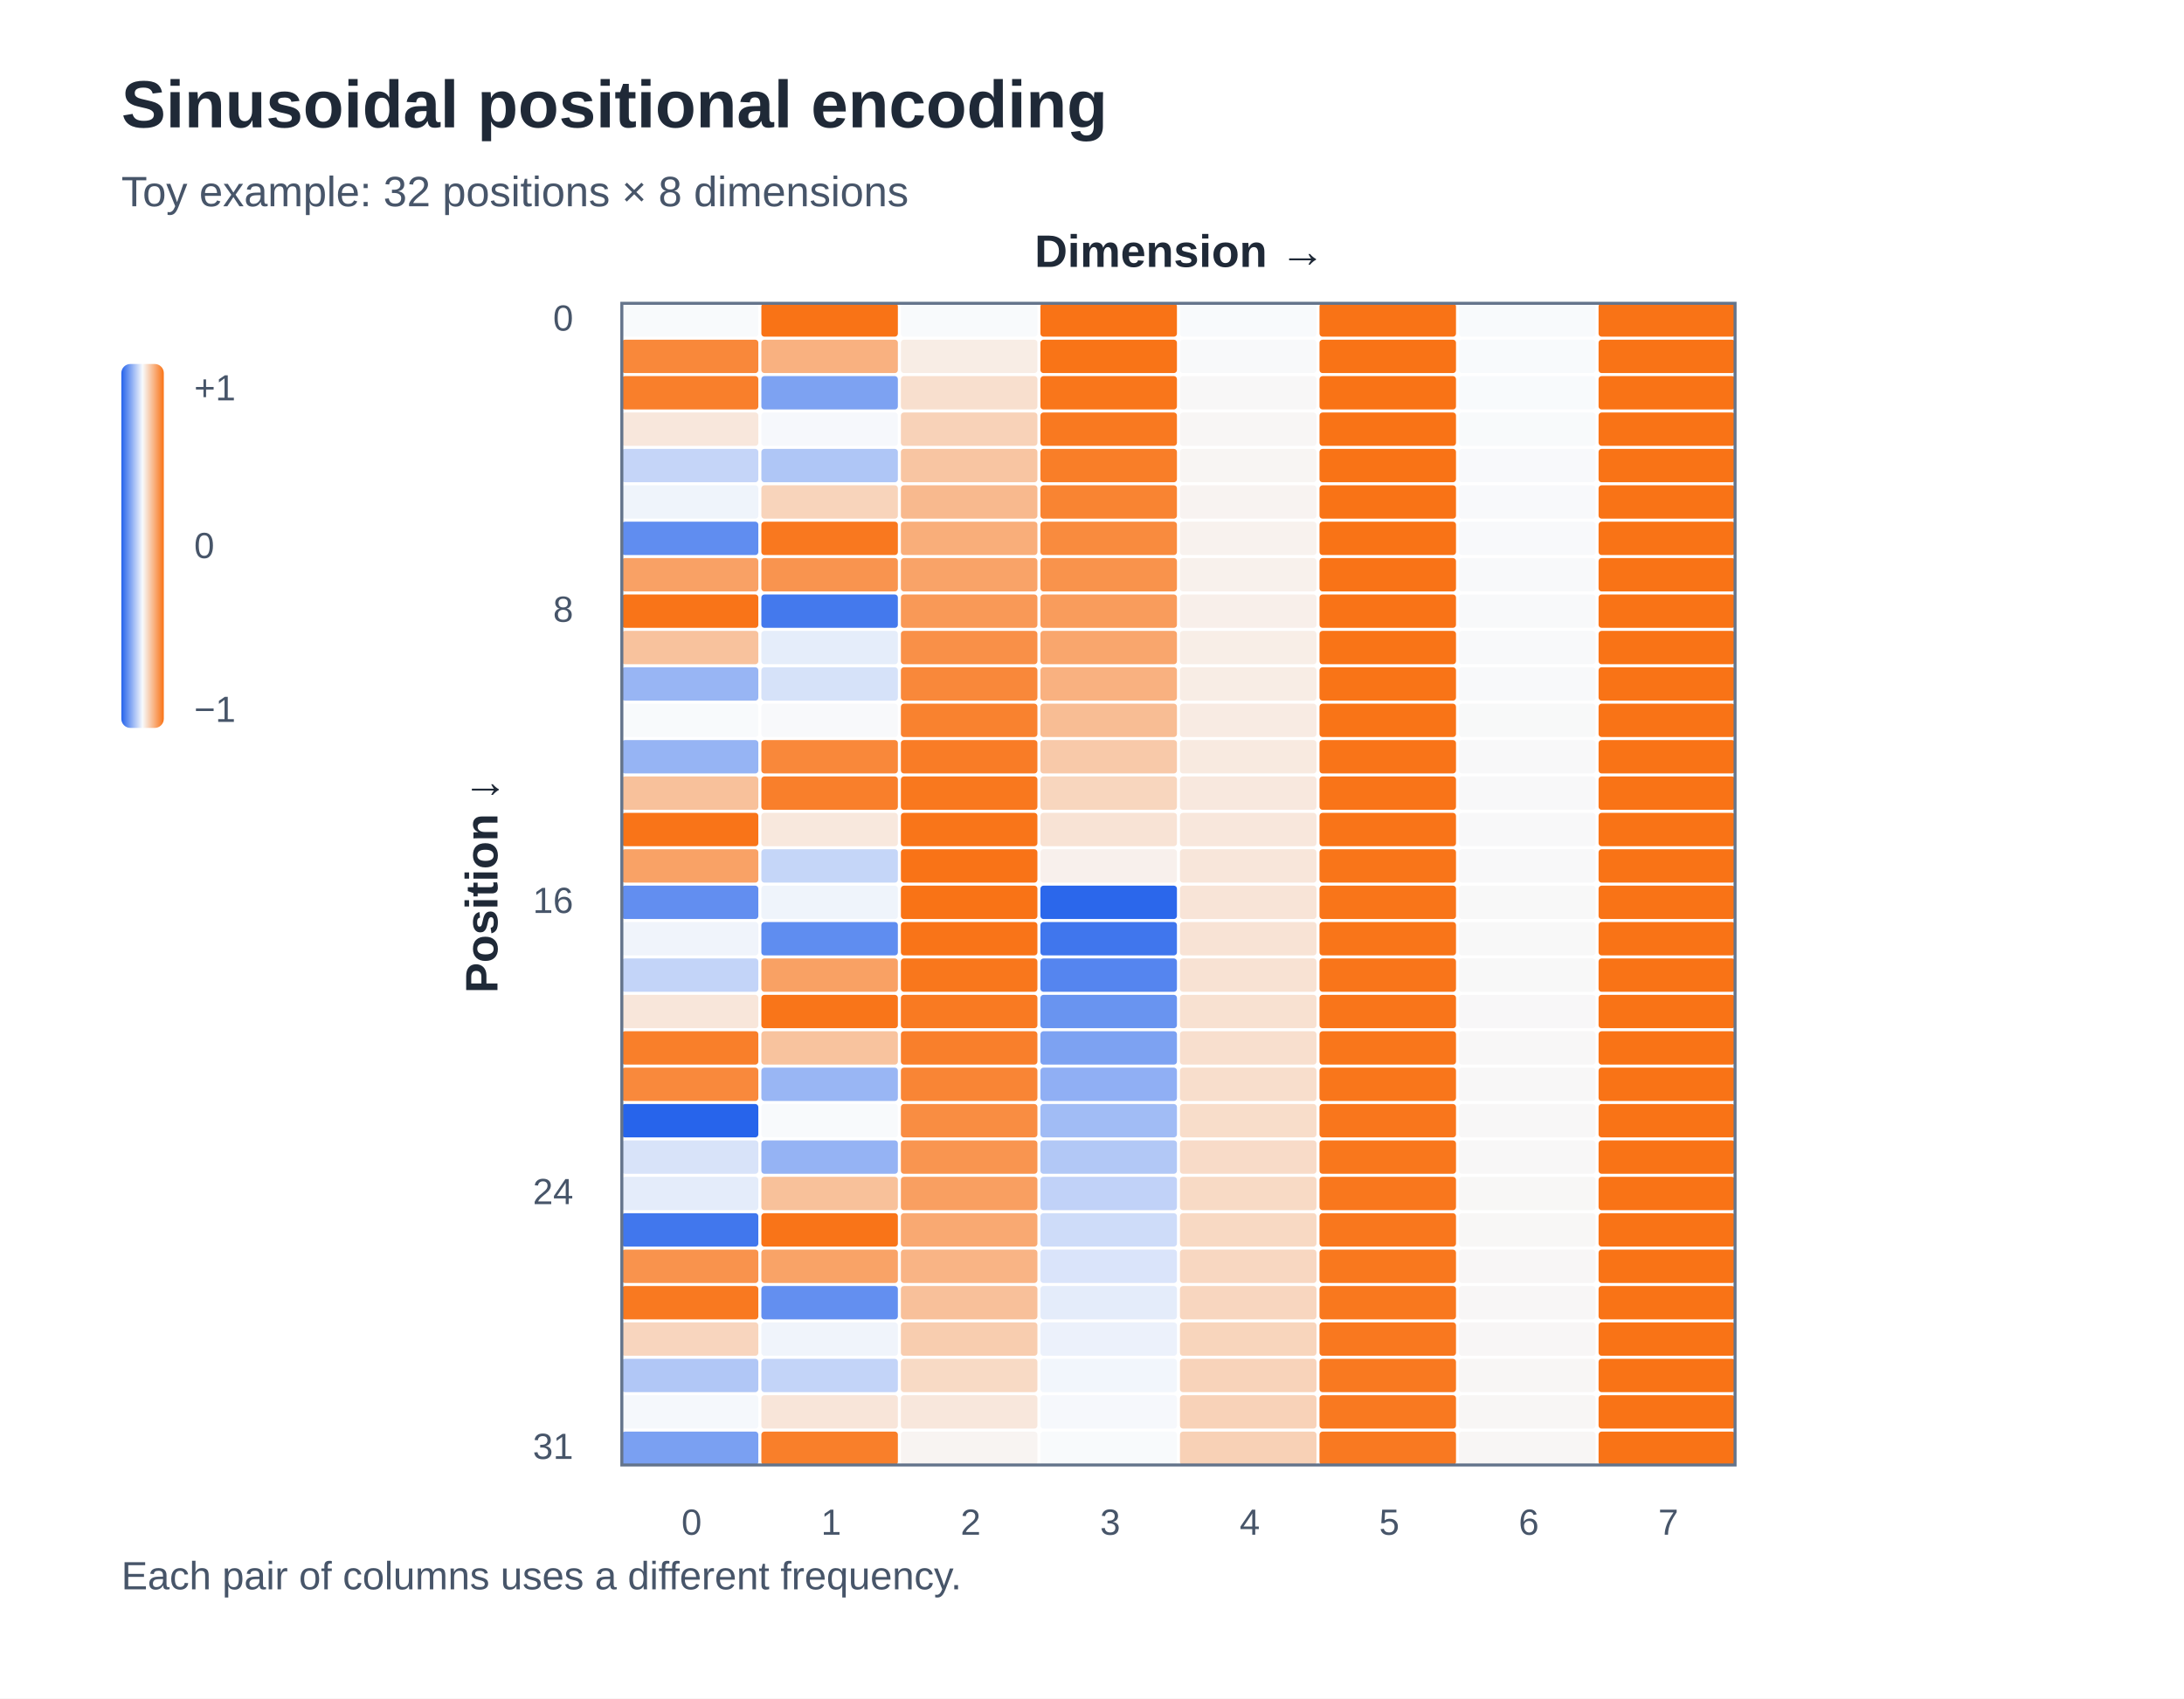
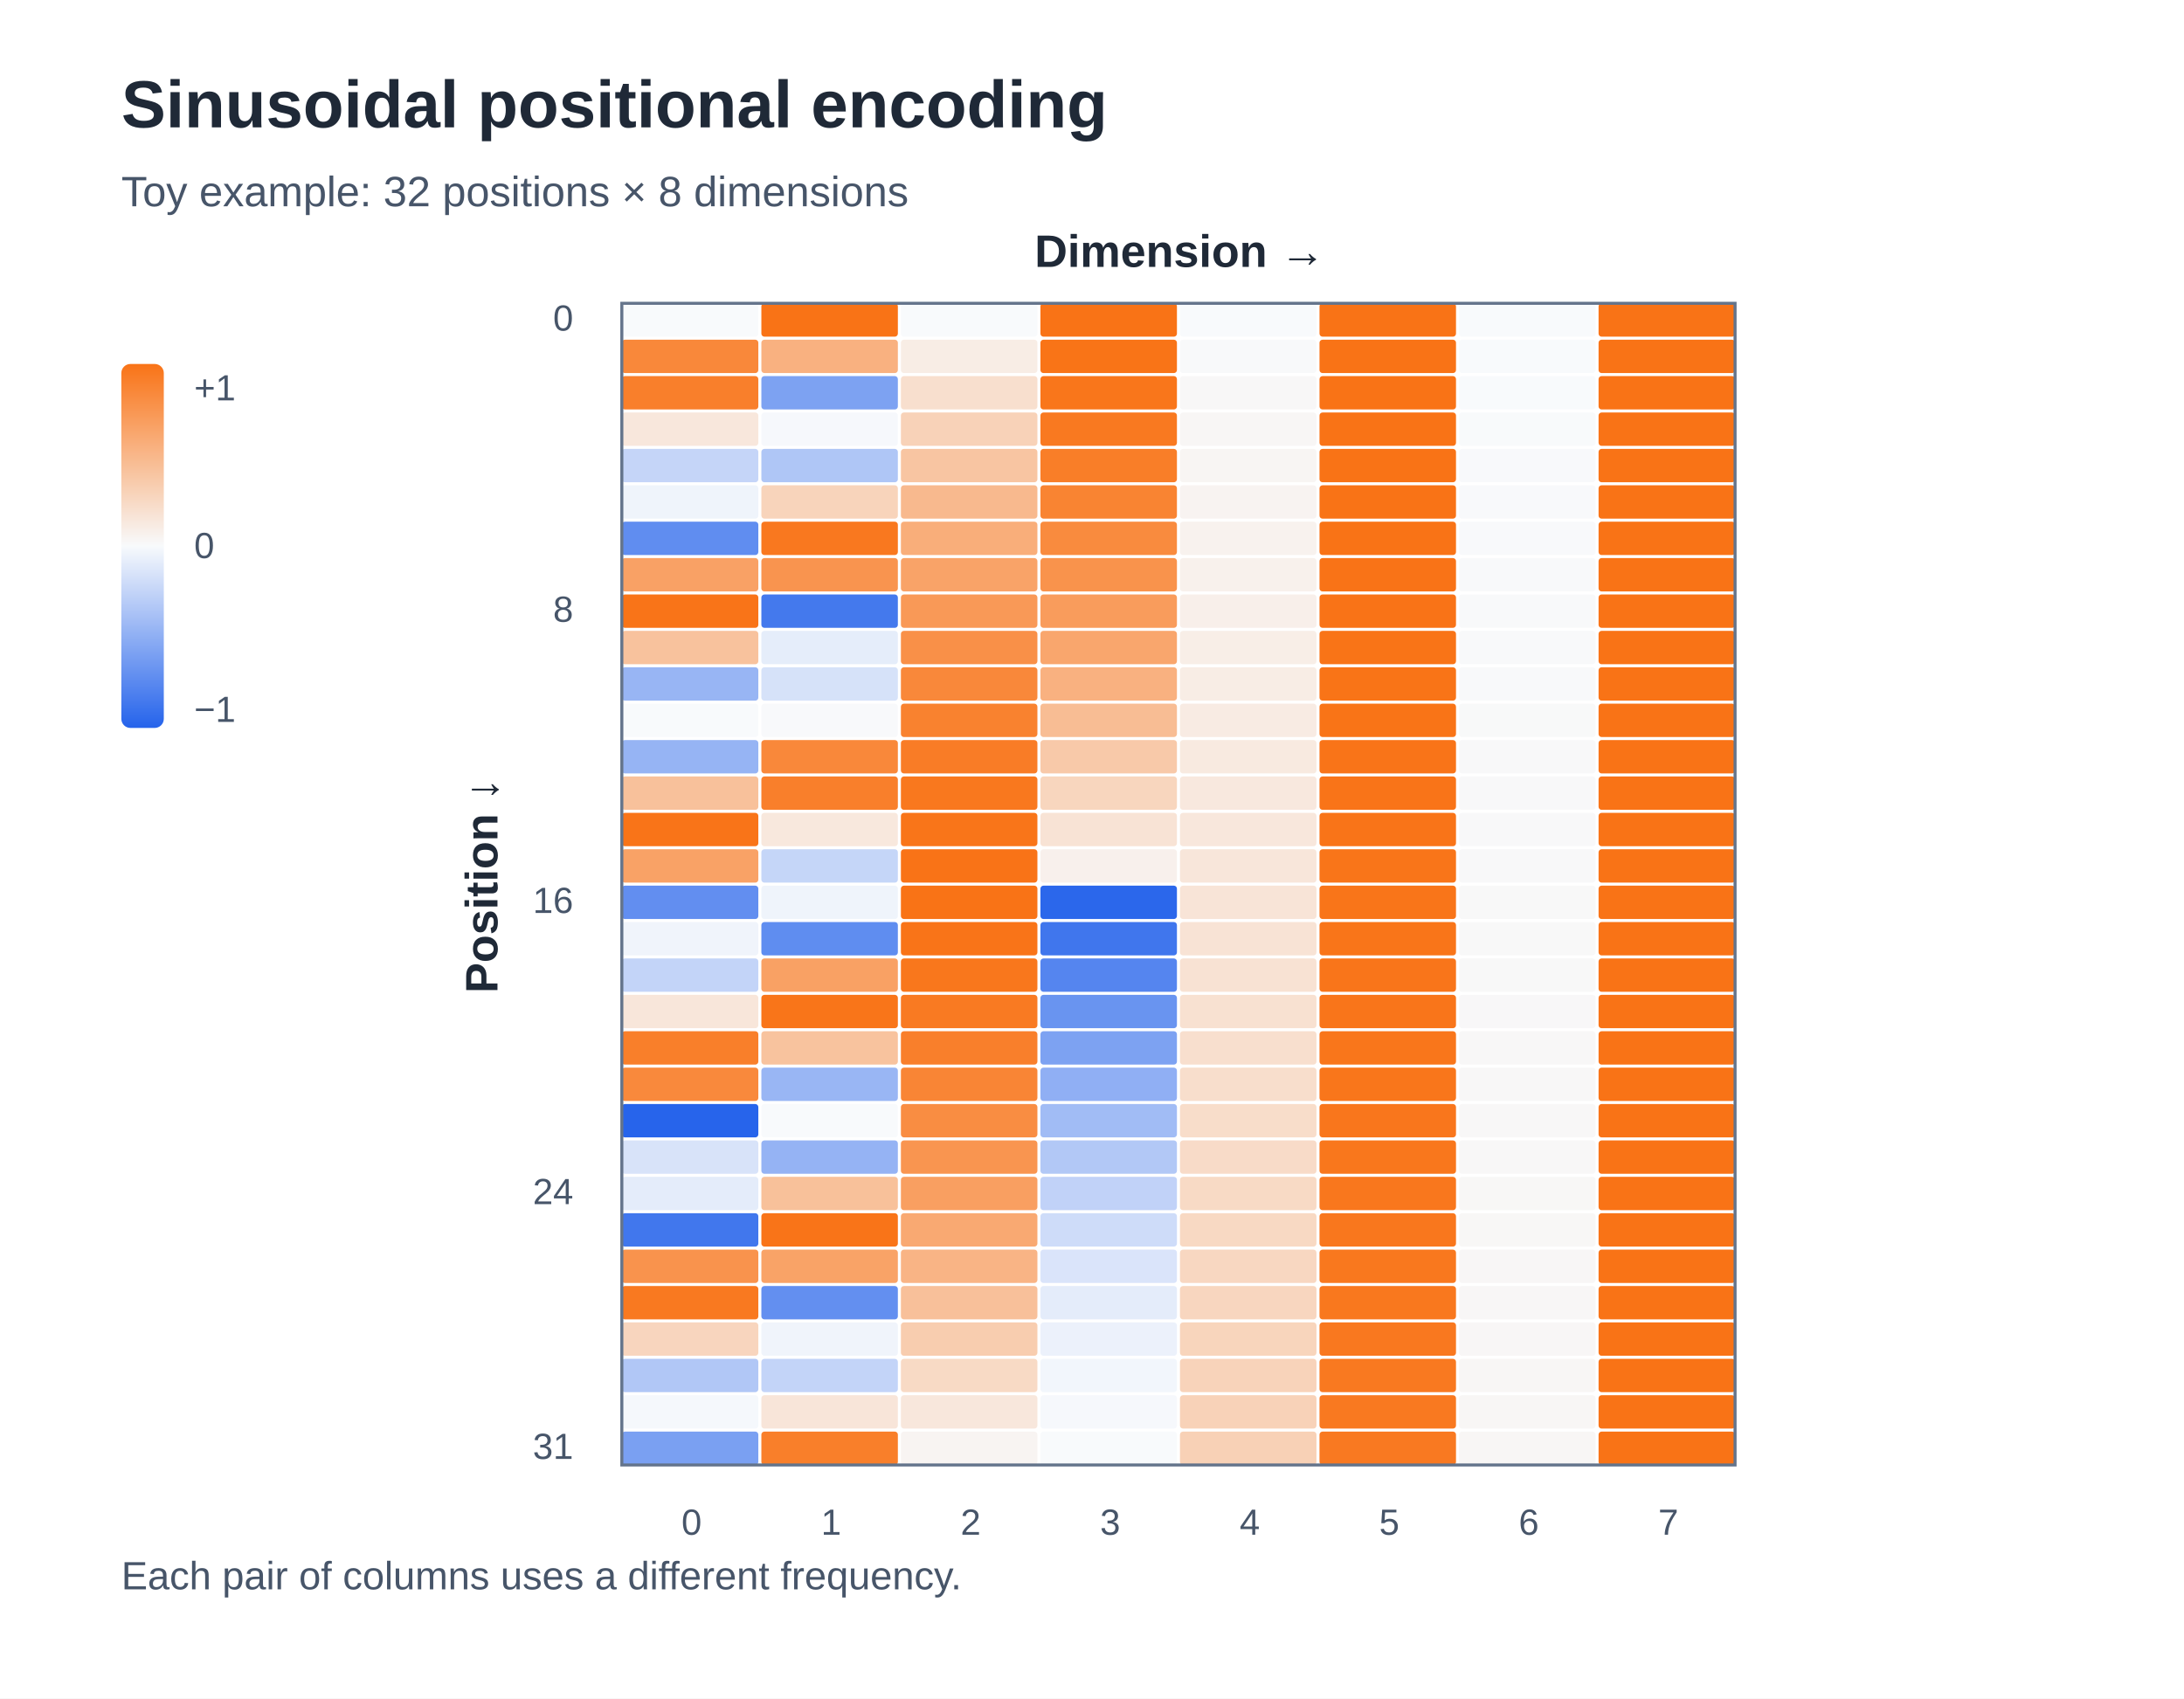
<svg xmlns="http://www.w3.org/2000/svg" width="720" height="560" viewBox="0 0 720 560" role="img" aria-labelledby="title desc">
  <style>text{font-family:Arial,Helvetica,sans-serif;fill:#1f2937}.title{font-size:22px;font-weight:700}.sub{font-size:14px;fill:#475569}.axis{font-size:15px;font-weight:600}.tick{font-size:12px;fill:#475569}.note{font-size:13px;fill:#475569}</style>
  <rect width="100%" height="100%" fill="#ffffff" />
  <text x="40" y="42" class="title">Sinusoidal positional encoding</text>
  <text x="40" y="68" class="sub">Toy example: 32 positions × 8 dimensions</text>
  <text x="389" y="88" text-anchor="middle" class="axis">Dimension →</text>
  <rect x="205" y="100" width="45" height="11" rx="1" fill="#f8fafc" />
  <rect x="251" y="100" width="45" height="11" rx="1" fill="#f97316" />
  <rect x="297" y="100" width="45" height="11" rx="1" fill="#f8fafc" />
  <rect x="343" y="100" width="45" height="11" rx="1" fill="#f97316" />
  <rect x="389" y="100" width="45" height="11" rx="1" fill="#f8fafc" />
  <rect x="435" y="100" width="45" height="11" rx="1" fill="#f97316" />
  <rect x="481" y="100" width="45" height="11" rx="1" fill="#f8fafc" />
  <rect x="527" y="100" width="45" height="11" rx="1" fill="#f97316" />
  <rect x="205" y="112" width="45" height="11" rx="1" fill="#f9883a" />
  <rect x="251" y="112" width="45" height="11" rx="1" fill="#f9b180" />
  <rect x="297" y="112" width="45" height="11" rx="1" fill="#f8ede5" />
  <rect x="343" y="112" width="45" height="11" rx="1" fill="#f97417" />
  <rect x="389" y="112" width="45" height="11" rx="1" fill="#f8f9fa" />
  <rect x="435" y="112" width="45" height="11" rx="1" fill="#f97316" />
  <rect x="481" y="112" width="45" height="11" rx="1" fill="#f8fafc" />
  <rect x="527" y="112" width="45" height="11" rx="1" fill="#f97316" />
  <rect x="205" y="124" width="45" height="11" rx="1" fill="#f97f2b" />
  <rect x="251" y="124" width="45" height="11" rx="1" fill="#7da2f2" />
  <rect x="297" y="124" width="45" height="11" rx="1" fill="#f8dfce" />
  <rect x="343" y="124" width="45" height="11" rx="1" fill="#f9761b" />
  <rect x="389" y="124" width="45" height="11" rx="1" fill="#f8f7f7" />
  <rect x="435" y="124" width="45" height="11" rx="1" fill="#f97316" />
  <rect x="481" y="124" width="45" height="11" rx="1" fill="#f8fafc" />
  <rect x="527" y="124" width="45" height="11" rx="1" fill="#f97316" />
  <rect x="205" y="136" width="45" height="11" rx="1" fill="#f8e7dc" />
  <rect x="251" y="136" width="45" height="11" rx="1" fill="#f6f8fc" />
  <rect x="297" y="136" width="45" height="11" rx="1" fill="#f8d2b8" />
  <rect x="343" y="136" width="45" height="11" rx="1" fill="#f97920" />
  <rect x="389" y="136" width="45" height="11" rx="1" fill="#f8f6f5" />
  <rect x="435" y="136" width="45" height="11" rx="1" fill="#f97316" />
  <rect x="481" y="136" width="45" height="11" rx="1" fill="#f8fafb" />
  <rect x="527" y="136" width="45" height="11" rx="1" fill="#f97316" />
  <rect x="205" y="148" width="45" height="11" rx="1" fill="#c5d5f8" />
  <rect x="251" y="148" width="45" height="11" rx="1" fill="#afc6f6" />
  <rect x="297" y="148" width="45" height="11" rx="1" fill="#f8c5a2" />
  <rect x="343" y="148" width="45" height="11" rx="1" fill="#f97e28" />
  <rect x="389" y="148" width="45" height="11" rx="1" fill="#f8f5f3" />
  <rect x="435" y="148" width="45" height="11" rx="1" fill="#f97316" />
  <rect x="481" y="148" width="45" height="11" rx="1" fill="#f8f9fb" />
  <rect x="527" y="148" width="45" height="11" rx="1" fill="#f97316" />
  <rect x="205" y="160" width="45" height="11" rx="1" fill="#eff4fb" />
  <rect x="251" y="160" width="45" height="11" rx="1" fill="#f8d4bb" />
  <rect x="297" y="160" width="45" height="11" rx="1" fill="#f8b98e" />
  <rect x="343" y="160" width="45" height="11" rx="1" fill="#f98432" />
  <rect x="389" y="160" width="45" height="11" rx="1" fill="#f8f3f1" />
  <rect x="435" y="160" width="45" height="11" rx="1" fill="#f97316" />
  <rect x="481" y="160" width="45" height="11" rx="1" fill="#f8f9fb" />
  <rect x="527" y="160" width="45" height="11" rx="1" fill="#f97316" />
  <rect x="205" y="172" width="45" height="11" rx="1" fill="#608df0" />
  <rect x="251" y="172" width="45" height="11" rx="1" fill="#f9781f" />
  <rect x="297" y="172" width="45" height="11" rx="1" fill="#f9ae7a" />
  <rect x="343" y="172" width="45" height="11" rx="1" fill="#f98b3e" />
  <rect x="389" y="172" width="45" height="11" rx="1" fill="#f8f2ee" />
  <rect x="435" y="172" width="45" height="11" rx="1" fill="#f97316" />
  <rect x="481" y="172" width="45" height="11" rx="1" fill="#f8f9fb" />
  <rect x="527" y="172" width="45" height="11" rx="1" fill="#f97316" />
  <rect x="205" y="184" width="45" height="11" rx="1" fill="#f9a165" />
  <rect x="251" y="184" width="45" height="11" rx="1" fill="#f9944f" />
  <rect x="297" y="184" width="45" height="11" rx="1" fill="#f9a368" />
  <rect x="343" y="184" width="45" height="11" rx="1" fill="#f9934c" />
  <rect x="389" y="184" width="45" height="11" rx="1" fill="#f8f1ec" />
  <rect x="435" y="184" width="45" height="11" rx="1" fill="#f97317" />
  <rect x="481" y="184" width="45" height="11" rx="1" fill="#f8f9fa" />
  <rect x="527" y="184" width="45" height="11" rx="1" fill="#f97316" />
  <rect x="205" y="196" width="45" height="11" rx="1" fill="#f97418" />
  <rect x="251" y="196" width="45" height="11" rx="1" fill="#4479ed" />
  <rect x="297" y="196" width="45" height="11" rx="1" fill="#f99957" />
  <rect x="343" y="196" width="45" height="11" rx="1" fill="#f99c5c" />
  <rect x="389" y="196" width="45" height="11" rx="1" fill="#f8efea" />
  <rect x="435" y="196" width="45" height="11" rx="1" fill="#f97317" />
  <rect x="481" y="196" width="45" height="11" rx="1" fill="#f8f9fa" />
  <rect x="527" y="196" width="45" height="11" rx="1" fill="#f97316" />
  <rect x="205" y="208" width="45" height="11" rx="1" fill="#f8c29d" />
  <rect x="251" y="208" width="45" height="11" rx="1" fill="#e5edfa" />
  <rect x="297" y="208" width="45" height="11" rx="1" fill="#f99048" />
  <rect x="343" y="208" width="45" height="11" rx="1" fill="#f9a66d" />
  <rect x="389" y="208" width="45" height="11" rx="1" fill="#f8eee7" />
  <rect x="435" y="208" width="45" height="11" rx="1" fill="#f97417" />
  <rect x="481" y="208" width="45" height="11" rx="1" fill="#f8f9fa" />
  <rect x="527" y="208" width="45" height="11" rx="1" fill="#f97316" />
  <rect x="205" y="220" width="45" height="11" rx="1" fill="#98b5f4" />
  <rect x="251" y="220" width="45" height="11" rx="1" fill="#d6e2f9" />
  <rect x="297" y="220" width="45" height="11" rx="1" fill="#f9883a" />
  <rect x="343" y="220" width="45" height="11" rx="1" fill="#f9b180" />
  <rect x="389" y="220" width="45" height="11" rx="1" fill="#f8ede5" />
  <rect x="435" y="220" width="45" height="11" rx="1" fill="#f97417" />
  <rect x="481" y="220" width="45" height="11" rx="1" fill="#f8f9fa" />
  <rect x="527" y="220" width="45" height="11" rx="1" fill="#f97316" />
  <rect x="205" y="232" width="45" height="11" rx="1" fill="#f8fafc" />
  <rect x="251" y="232" width="45" height="11" rx="1" fill="#f8f9fb" />
  <rect x="297" y="232" width="45" height="11" rx="1" fill="#f9822f" />
  <rect x="343" y="232" width="45" height="11" rx="1" fill="#f8bd94" />
  <rect x="389" y="232" width="45" height="11" rx="1" fill="#f8ebe3" />
  <rect x="435" y="232" width="45" height="11" rx="1" fill="#f97417" />
  <rect x="481" y="232" width="45" height="11" rx="1" fill="#f8f9f9" />
  <rect x="527" y="232" width="45" height="11" rx="1" fill="#f97316" />
  <rect x="205" y="244" width="45" height="11" rx="1" fill="#96b4f4" />
  <rect x="251" y="244" width="45" height="11" rx="1" fill="#f9883a" />
  <rect x="297" y="244" width="45" height="11" rx="1" fill="#f97c26" />
  <rect x="343" y="244" width="45" height="11" rx="1" fill="#f8c9a9" />
  <rect x="389" y="244" width="45" height="11" rx="1" fill="#f8eae0" />
  <rect x="435" y="244" width="45" height="11" rx="1" fill="#f97418" />
  <rect x="481" y="244" width="45" height="11" rx="1" fill="#f8f8f9" />
  <rect x="527" y="244" width="45" height="11" rx="1" fill="#f97316" />
  <rect x="205" y="256" width="45" height="11" rx="1" fill="#f8c19b" />
  <rect x="251" y="256" width="45" height="11" rx="1" fill="#f97f2b" />
  <rect x="297" y="256" width="45" height="11" rx="1" fill="#f9781e" />
  <rect x="343" y="256" width="45" height="11" rx="1" fill="#f8d6be" />
  <rect x="389" y="256" width="45" height="11" rx="1" fill="#f8e8de" />
  <rect x="435" y="256" width="45" height="11" rx="1" fill="#f97418" />
  <rect x="481" y="256" width="45" height="11" rx="1" fill="#f8f8f9" />
  <rect x="527" y="256" width="45" height="11" rx="1" fill="#f97316" />
  <rect x="205" y="268" width="45" height="11" rx="1" fill="#f97418" />
  <rect x="251" y="268" width="45" height="11" rx="1" fill="#f8e8dd" />
  <rect x="297" y="268" width="45" height="11" rx="1" fill="#f97519" />
  <rect x="343" y="268" width="45" height="11" rx="1" fill="#f8e3d5" />
  <rect x="389" y="268" width="45" height="11" rx="1" fill="#f8e7dc" />
  <rect x="435" y="268" width="45" height="11" rx="1" fill="#f97418" />
  <rect x="481" y="268" width="45" height="11" rx="1" fill="#f8f8f9" />
  <rect x="527" y="268" width="45" height="11" rx="1" fill="#f97316" />
  <rect x="205" y="280" width="45" height="11" rx="1" fill="#f9a266" />
  <rect x="251" y="280" width="45" height="11" rx="1" fill="#c5d6f8" />
  <rect x="297" y="280" width="45" height="11" rx="1" fill="#f97317" />
  <rect x="343" y="280" width="45" height="11" rx="1" fill="#f8f0ec" />
  <rect x="389" y="280" width="45" height="11" rx="1" fill="#f8e6da" />
  <rect x="435" y="280" width="45" height="11" rx="1" fill="#f97519" />
  <rect x="481" y="280" width="45" height="11" rx="1" fill="#f8f8f9" />
  <rect x="527" y="280" width="45" height="11" rx="1" fill="#f97316" />
  <rect x="205" y="292" width="45" height="11" rx="1" fill="#628ef0" />
  <rect x="251" y="292" width="45" height="11" rx="1" fill="#eff4fb" />
  <rect x="297" y="292" width="45" height="11" rx="1" fill="#f97316" />
  <rect x="343" y="292" width="45" height="11" rx="1" fill="#2b67eb" />
  <rect x="389" y="292" width="45" height="11" rx="1" fill="#f8e4d7" />
  <rect x="435" y="292" width="45" height="11" rx="1" fill="#f97519" />
  <rect x="481" y="292" width="45" height="11" rx="1" fill="#f8f8f8" />
  <rect x="527" y="292" width="45" height="11" rx="1" fill="#f97316" />
  <rect x="205" y="304" width="45" height="11" rx="1" fill="#f0f4fb" />
  <rect x="251" y="304" width="45" height="11" rx="1" fill="#5f8df0" />
  <rect x="297" y="304" width="45" height="11" rx="1" fill="#f97418" />
  <rect x="343" y="304" width="45" height="11" rx="1" fill="#4076ed" />
  <rect x="389" y="304" width="45" height="11" rx="1" fill="#f8e3d5" />
  <rect x="435" y="304" width="45" height="11" rx="1" fill="#f97519" />
  <rect x="481" y="304" width="45" height="11" rx="1" fill="#f8f8f8" />
  <rect x="527" y="304" width="45" height="11" rx="1" fill="#f97316" />
  <rect x="205" y="316" width="45" height="11" rx="1" fill="#c3d4f8" />
  <rect x="251" y="316" width="45" height="11" rx="1" fill="#f9a164" />
  <rect x="297" y="316" width="45" height="11" rx="1" fill="#f9771c" />
  <rect x="343" y="316" width="45" height="11" rx="1" fill="#5585ef" />
  <rect x="389" y="316" width="45" height="11" rx="1" fill="#f8e2d3" />
  <rect x="435" y="316" width="45" height="11" rx="1" fill="#f9751a" />
  <rect x="481" y="316" width="45" height="11" rx="1" fill="#f8f8f8" />
  <rect x="527" y="316" width="45" height="11" rx="1" fill="#f97316" />
  <rect x="205" y="328" width="45" height="11" rx="1" fill="#f8e6da" />
  <rect x="251" y="328" width="45" height="11" rx="1" fill="#f97519" />
  <rect x="297" y="328" width="45" height="11" rx="1" fill="#f97a22" />
  <rect x="343" y="328" width="45" height="11" rx="1" fill="#6994f0" />
  <rect x="389" y="328" width="45" height="11" rx="1" fill="#f8e1d1" />
  <rect x="435" y="328" width="45" height="11" rx="1" fill="#f9751a" />
  <rect x="481" y="328" width="45" height="11" rx="1" fill="#f8f7f8" />
  <rect x="527" y="328" width="45" height="11" rx="1" fill="#f97316" />
  <rect x="205" y="340" width="45" height="11" rx="1" fill="#f97f2a" />
  <rect x="251" y="340" width="45" height="11" rx="1" fill="#f8c39e" />
  <rect x="297" y="340" width="45" height="11" rx="1" fill="#f97f2b" />
  <rect x="343" y="340" width="45" height="11" rx="1" fill="#7da2f2" />
  <rect x="389" y="340" width="45" height="11" rx="1" fill="#f8dfce" />
  <rect x="435" y="340" width="45" height="11" rx="1" fill="#f9761b" />
  <rect x="481" y="340" width="45" height="11" rx="1" fill="#f8f7f7" />
  <rect x="527" y="340" width="45" height="11" rx="1" fill="#f97316" />
  <rect x="205" y="352" width="45" height="11" rx="1" fill="#f9893c" />
  <rect x="251" y="352" width="45" height="11" rx="1" fill="#99b6f4" />
  <rect x="297" y="352" width="45" height="11" rx="1" fill="#f98535" />
  <rect x="343" y="352" width="45" height="11" rx="1" fill="#90aff4" />
  <rect x="389" y="352" width="45" height="11" rx="1" fill="#f8decc" />
  <rect x="435" y="352" width="45" height="11" rx="1" fill="#f9761b" />
  <rect x="481" y="352" width="45" height="11" rx="1" fill="#f8f7f7" />
  <rect x="527" y="352" width="45" height="11" rx="1" fill="#f97316" />
  <rect x="205" y="364" width="45" height="11" rx="1" fill="#2764eb" />
  <rect x="251" y="364" width="45" height="11" rx="1" fill="#f8fafc" />
  <rect x="297" y="364" width="45" height="11" rx="1" fill="#f98d42" />
  <rect x="343" y="364" width="45" height="11" rx="1" fill="#a1bcf5" />
  <rect x="389" y="364" width="45" height="11" rx="1" fill="#f8ddca" />
  <rect x="435" y="364" width="45" height="11" rx="1" fill="#f9761c" />
  <rect x="481" y="364" width="45" height="11" rx="1" fill="#f8f7f7" />
  <rect x="527" y="364" width="45" height="11" rx="1" fill="#f97316" />
  <rect x="205" y="376" width="45" height="11" rx="1" fill="#d8e3f9" />
  <rect x="251" y="376" width="45" height="11" rx="1" fill="#95b3f4" />
  <rect x="297" y="376" width="45" height="11" rx="1" fill="#f99550" />
  <rect x="343" y="376" width="45" height="11" rx="1" fill="#b2c8f6" />
  <rect x="389" y="376" width="45" height="11" rx="1" fill="#f8dbc8" />
  <rect x="435" y="376" width="45" height="11" rx="1" fill="#f9771c" />
  <rect x="481" y="376" width="45" height="11" rx="1" fill="#f8f7f7" />
  <rect x="527" y="376" width="45" height="11" rx="1" fill="#f97316" />
  <rect x="205" y="388" width="45" height="11" rx="1" fill="#e4ecfa" />
  <rect x="251" y="388" width="45" height="11" rx="1" fill="#f8c19a" />
  <rect x="297" y="388" width="45" height="11" rx="1" fill="#f99f61" />
  <rect x="343" y="388" width="45" height="11" rx="1" fill="#c1d2f8" />
  <rect x="389" y="388" width="45" height="11" rx="1" fill="#f8dac5" />
  <rect x="435" y="388" width="45" height="11" rx="1" fill="#f9771d" />
  <rect x="481" y="388" width="45" height="11" rx="1" fill="#f8f7f6" />
  <rect x="527" y="388" width="45" height="11" rx="1" fill="#f97316" />
  <rect x="205" y="400" width="45" height="11" rx="1" fill="#4177ed" />
  <rect x="251" y="400" width="45" height="11" rx="1" fill="#f97418" />
  <rect x="297" y="400" width="45" height="11" rx="1" fill="#f9a972" />
  <rect x="343" y="400" width="45" height="11" rx="1" fill="#cedcf9" />
  <rect x="389" y="400" width="45" height="11" rx="1" fill="#f8d9c3" />
  <rect x="435" y="400" width="45" height="11" rx="1" fill="#f9771d" />
  <rect x="481" y="400" width="45" height="11" rx="1" fill="#f8f7f6" />
  <rect x="527" y="400" width="45" height="11" rx="1" fill="#f97316" />
  <rect x="205" y="412" width="45" height="11" rx="1" fill="#f9934d" />
  <rect x="251" y="412" width="45" height="11" rx="1" fill="#f9a367" />
  <rect x="297" y="412" width="45" height="11" rx="1" fill="#f9b485" />
  <rect x="343" y="412" width="45" height="11" rx="1" fill="#dae4fa" />
  <rect x="389" y="412" width="45" height="11" rx="1" fill="#f8d7c1" />
  <rect x="435" y="412" width="45" height="11" rx="1" fill="#f9781e" />
  <rect x="481" y="412" width="45" height="11" rx="1" fill="#f8f6f6" />
  <rect x="527" y="412" width="45" height="11" rx="1" fill="#f97316" />
  <rect x="205" y="424" width="45" height="11" rx="1" fill="#f97920" />
  <rect x="251" y="424" width="45" height="11" rx="1" fill="#638ff0" />
  <rect x="297" y="424" width="45" height="11" rx="1" fill="#f8c09a" />
  <rect x="343" y="424" width="45" height="11" rx="1" fill="#e4ecfa" />
  <rect x="389" y="424" width="45" height="11" rx="1" fill="#f8d6bf" />
  <rect x="435" y="424" width="45" height="11" rx="1" fill="#f9781e" />
  <rect x="481" y="424" width="45" height="11" rx="1" fill="#f8f6f6" />
  <rect x="527" y="424" width="45" height="11" rx="1" fill="#f97316" />
  <rect x="205" y="436" width="45" height="11" rx="1" fill="#f8d5be" />
  <rect x="251" y="436" width="45" height="11" rx="1" fill="#f0f4fb" />
  <rect x="297" y="436" width="45" height="11" rx="1" fill="#f8cdaf" />
  <rect x="343" y="436" width="45" height="11" rx="1" fill="#ecf1fb" />
  <rect x="389" y="436" width="45" height="11" rx="1" fill="#f8d5bc" />
  <rect x="435" y="436" width="45" height="11" rx="1" fill="#f9781f" />
  <rect x="481" y="436" width="45" height="11" rx="1" fill="#f8f6f6" />
  <rect x="527" y="436" width="45" height="11" rx="1" fill="#f97316" />
  <rect x="205" y="448" width="45" height="11" rx="1" fill="#b1c7f6" />
  <rect x="251" y="448" width="45" height="11" rx="1" fill="#c3d4f8" />
  <rect x="297" y="448" width="45" height="11" rx="1" fill="#f8dac5" />
  <rect x="343" y="448" width="45" height="11" rx="1" fill="#f2f6fc" />
  <rect x="389" y="448" width="45" height="11" rx="1" fill="#f8d3ba" />
  <rect x="435" y="448" width="45" height="11" rx="1" fill="#f97920" />
  <rect x="481" y="448" width="45" height="11" rx="1" fill="#f8f6f5" />
  <rect x="527" y="448" width="45" height="11" rx="1" fill="#f97316" />
  <rect x="205" y="460" width="45" height="11" rx="1" fill="#f5f8fc" />
  <rect x="251" y="460" width="45" height="11" rx="1" fill="#f8e5d9" />
  <rect x="297" y="460" width="45" height="11" rx="1" fill="#f8e7dc" />
  <rect x="343" y="460" width="45" height="11" rx="1" fill="#f6f8fc" />
  <rect x="389" y="460" width="45" height="11" rx="1" fill="#f8d2b8" />
  <rect x="435" y="460" width="45" height="11" rx="1" fill="#f97920" />
  <rect x="481" y="460" width="45" height="11" rx="1" fill="#f8f6f5" />
  <rect x="527" y="460" width="45" height="11" rx="1" fill="#f97316" />
  <rect x="205" y="472" width="45" height="11" rx="1" fill="#7aa0f2" />
  <rect x="251" y="472" width="45" height="11" rx="1" fill="#f97f2a" />
  <rect x="297" y="472" width="45" height="11" rx="1" fill="#f8f4f2" />
  <rect x="343" y="472" width="45" height="11" rx="1" fill="#f8fafc" />
  <rect x="389" y="472" width="45" height="11" rx="1" fill="#f8d1b6" />
  <rect x="435" y="472" width="45" height="11" rx="1" fill="#f97921" />
  <rect x="481" y="472" width="45" height="11" rx="1" fill="#f8f6f5" />
  <rect x="527" y="472" width="45" height="11" rx="1" fill="#f97316" />
  <rect x="205" y="100" width="367" height="383" fill="none" stroke="#64748b" stroke-width="1" />
  <text x="228" y="506" text-anchor="middle" class="tick">0</text>
  <text x="274" y="506" text-anchor="middle" class="tick">1</text>
  <text x="320" y="506" text-anchor="middle" class="tick">2</text>
  <text x="366" y="506" text-anchor="middle" class="tick">3</text>
  <text x="412" y="506" text-anchor="middle" class="tick">4</text>
  <text x="458" y="506" text-anchor="middle" class="tick">5</text>
  <text x="504" y="506" text-anchor="middle" class="tick">6</text>
  <text x="550" y="506" text-anchor="middle" class="tick">7</text>
  <text x="189" y="109" text-anchor="end" class="tick">0</text>
  <text x="189" y="205" text-anchor="end" class="tick">8</text>
  <text x="189" y="301" text-anchor="end" class="tick">16</text>
  <text x="189" y="397" text-anchor="end" class="tick">24</text>
  <text x="189" y="481" text-anchor="end" class="tick">31</text>
  <text transform="translate(164 292) rotate(-90)" text-anchor="middle" class="axis">Position ↓</text>
  <text x="40" y="524" class="note">Each pair of columns uses a different frequency.</text>
  <defs>
-     <linearGradient id="legend">
+     <linearGradient id="legend" x1="0%" y1="100%" x2="0%" y2="0%">
      <stop offset="0" stop-color="#2563eb" />
      <stop offset=".5" stop-color="#f8fafc" />
      <stop offset="1" stop-color="#f97316" />
    </linearGradient>
  </defs>
  <rect x="40" y="120" width="14" height="120" rx="3" fill="url(#legend)" />
  <text x="64" y="132" class="tick">+1</text>
  <text x="64" y="184" class="tick">0</text>
  <text x="64" y="238" class="tick">−1</text>
</svg>
